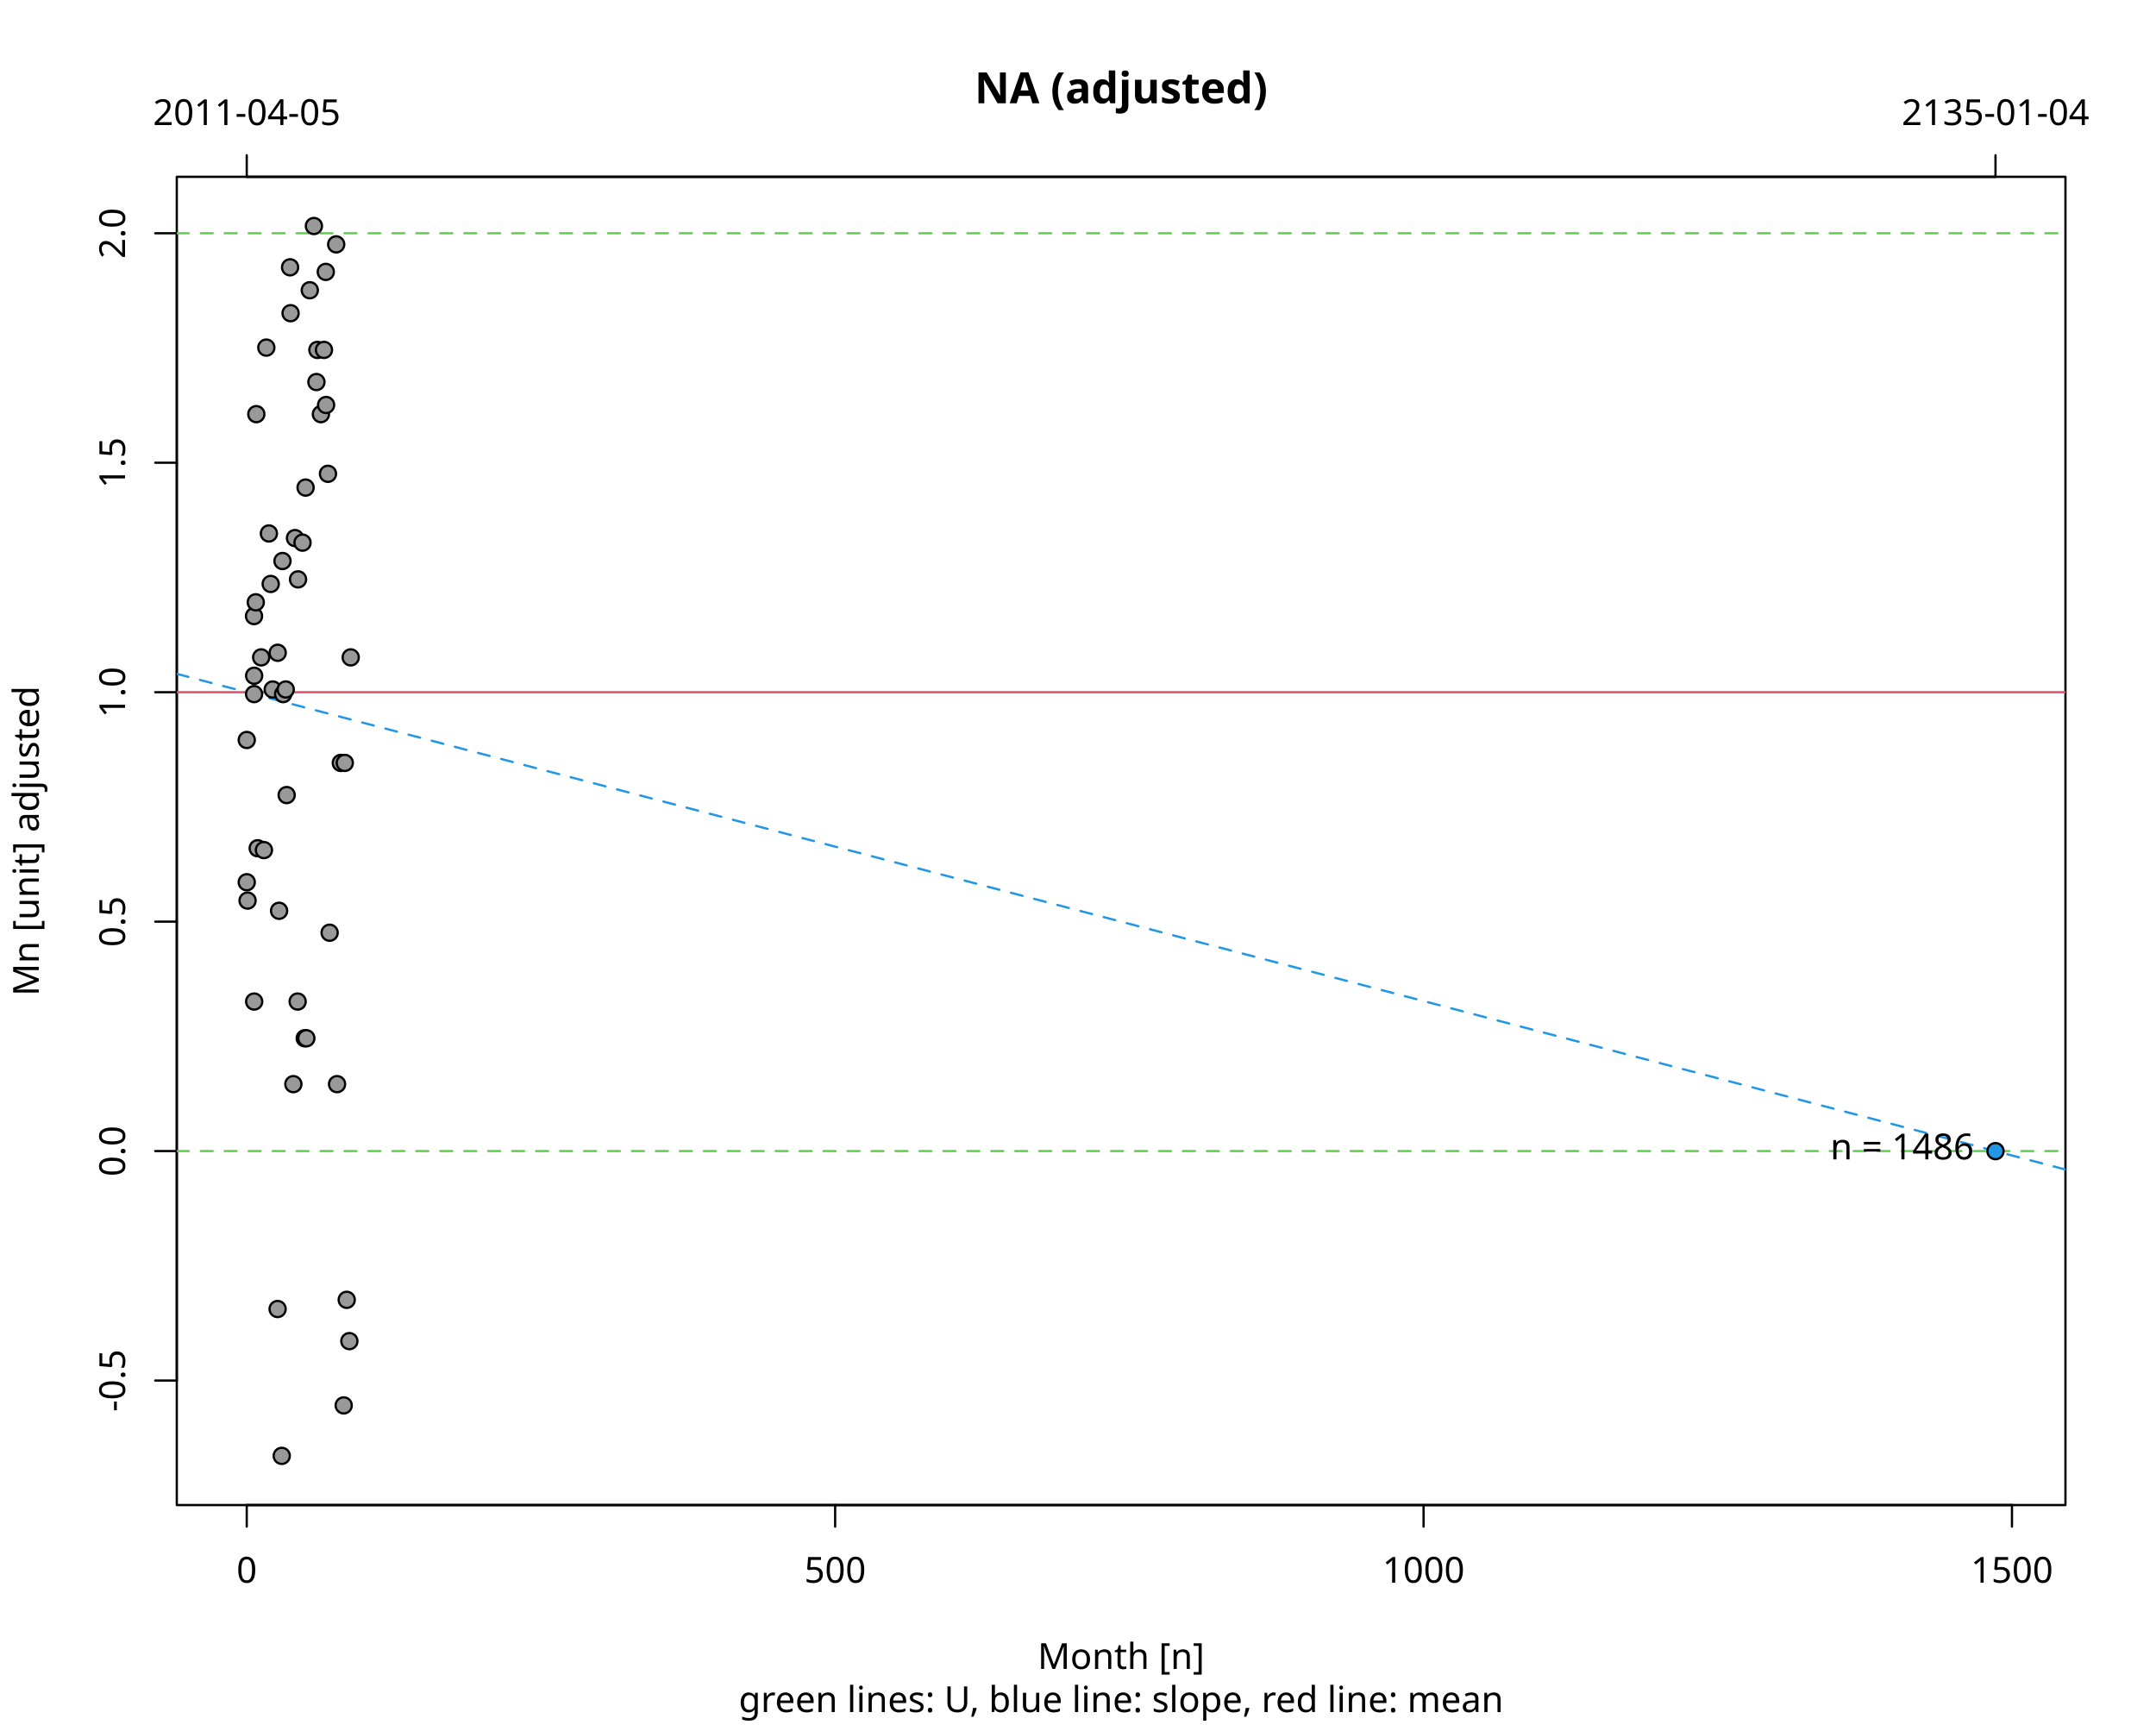
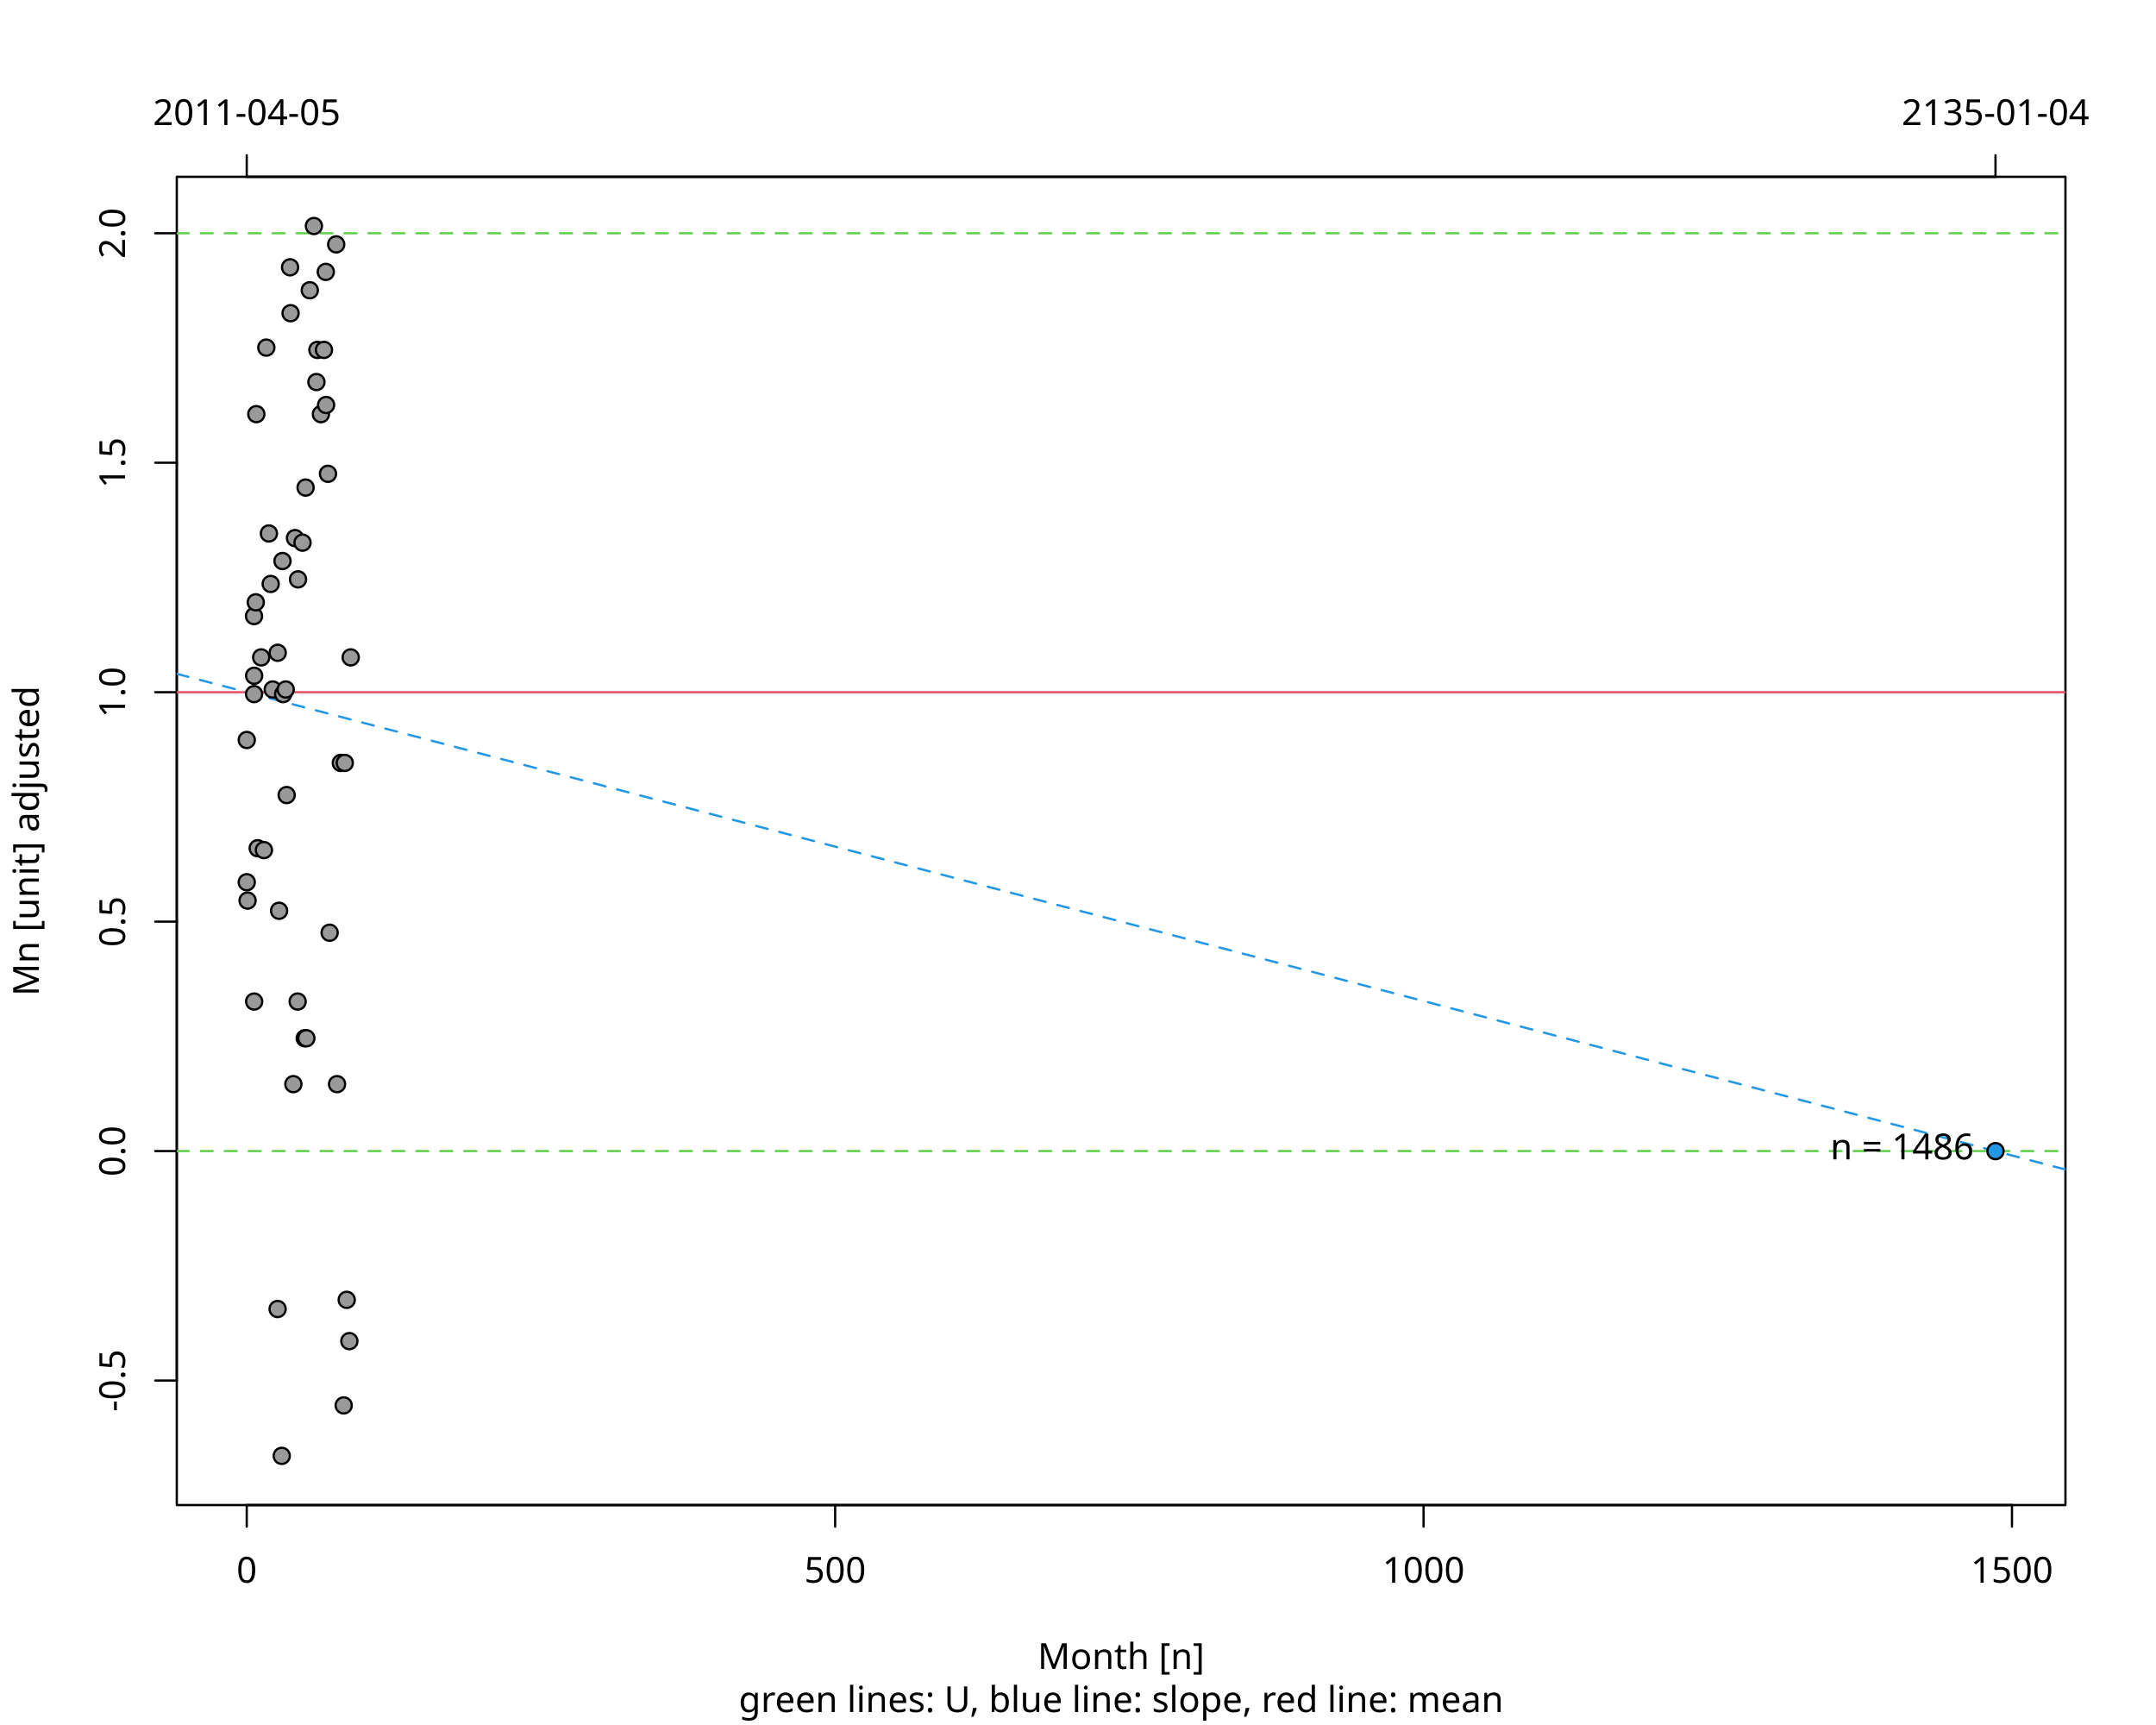
<svg xmlns="http://www.w3.org/2000/svg" class="svglite" data-engine-version="2.0" width="720.00pt" height="576.00pt" viewBox="0 0 720.00 576.00">
  <defs>
    <style type="text/css">
    .svglite line, .svglite polyline, .svglite polygon, .svglite path, .svglite rect, .svglite circle {
      fill: none;
      stroke: #000000;
      stroke-linecap: round;
      stroke-linejoin: round;
      stroke-miterlimit: 10.00;
    }
  </style>
  </defs>
  <rect width="100%" height="100%" style="stroke: none; fill: #FFFFFF;" />
  <defs>
    <clipPath id="cpMC4wMHw3MjAuMDB8MC4wMHw1NzYuMDA=">
      <rect x="0.00" y="0.00" width="720.00" height="576.00" />
    </clipPath>
  </defs>
  <g clip-path="url(#cpMC4wMHw3MjAuMDB8MC4wMHw1NzYuMDA=)">
    <line x1="82.40" y1="502.56" x2="671.90" y2="502.56" style="stroke-width: 0.75;" />
    <line x1="82.40" y1="502.56" x2="82.40" y2="509.76" style="stroke-width: 0.75;" />
    <line x1="278.90" y1="502.56" x2="278.90" y2="509.76" style="stroke-width: 0.75;" />
    <line x1="475.40" y1="502.56" x2="475.40" y2="509.76" style="stroke-width: 0.75;" />
    <line x1="671.90" y1="502.56" x2="671.90" y2="509.76" style="stroke-width: 0.75;" />
    <text x="82.40" y="528.48" text-anchor="middle" style="font-size: 12.00px; font-family: sans;" textLength="6.67px" lengthAdjust="spacingAndGlyphs">0</text>
    <text x="278.90" y="528.48" text-anchor="middle" style="font-size: 12.00px; font-family: sans;" textLength="20.02px" lengthAdjust="spacingAndGlyphs">500</text>
    <text x="475.40" y="528.48" text-anchor="middle" style="font-size: 12.00px; font-family: sans;" textLength="26.70px" lengthAdjust="spacingAndGlyphs">1000</text>
    <text x="671.90" y="528.48" text-anchor="middle" style="font-size: 12.00px; font-family: sans;" textLength="26.70px" lengthAdjust="spacingAndGlyphs">1500</text>
    <line x1="59.04" y1="460.98" x2="59.04" y2="77.89" style="stroke-width: 0.75;" />
    <line x1="59.04" y1="460.98" x2="51.84" y2="460.98" style="stroke-width: 0.75;" />
    <line x1="59.04" y1="384.36" x2="51.84" y2="384.36" style="stroke-width: 0.75;" />
    <line x1="59.04" y1="307.74" x2="51.84" y2="307.74" style="stroke-width: 0.75;" />
    <line x1="59.04" y1="231.13" x2="51.84" y2="231.13" style="stroke-width: 0.75;" />
    <line x1="59.04" y1="154.51" x2="51.84" y2="154.51" style="stroke-width: 0.75;" />
    <line x1="59.04" y1="77.89" x2="51.84" y2="77.89" style="stroke-width: 0.75;" />
    <text transform="translate(41.76,460.98) rotate(-90)" text-anchor="middle" style="font-size: 12.00px; font-family: sans;" textLength="20.68px" lengthAdjust="spacingAndGlyphs">-0.5</text>
    <text transform="translate(41.76,384.36) rotate(-90)" text-anchor="middle" style="font-size: 12.00px; font-family: sans;" textLength="16.68px" lengthAdjust="spacingAndGlyphs">0.0</text>
    <text transform="translate(41.76,307.74) rotate(-90)" text-anchor="middle" style="font-size: 12.00px; font-family: sans;" textLength="16.68px" lengthAdjust="spacingAndGlyphs">0.5</text>
    <text transform="translate(41.76,231.13) rotate(-90)" text-anchor="middle" style="font-size: 12.00px; font-family: sans;" textLength="16.68px" lengthAdjust="spacingAndGlyphs">1.0</text>
    <text transform="translate(41.76,154.51) rotate(-90)" text-anchor="middle" style="font-size: 12.00px; font-family: sans;" textLength="16.68px" lengthAdjust="spacingAndGlyphs">1.5</text>
    <text transform="translate(41.76,77.89) rotate(-90)" text-anchor="middle" style="font-size: 12.00px; font-family: sans;" textLength="16.68px" lengthAdjust="spacingAndGlyphs">2.0</text>
    <polygon points="59.04,502.56 689.76,502.56 689.76,59.04 59.04,59.04 " style="stroke-width: 0.75; fill: none;" />
-     <text x="374.40" y="34.48" text-anchor="middle" style="font-size: 14.40px; font-weight: bold; font-family: sans;" textLength="88.05px" lengthAdjust="spacingAndGlyphs">NA (adjusted)</text>
    <text x="374.40" y="571.68" text-anchor="middle" style="font-size: 12.00px; font-family: sans;" textLength="243.48px" lengthAdjust="spacingAndGlyphs">green lines: U, blue line: slope, red line: mean</text>
    <text x="374.40" y="557.28" text-anchor="middle" style="font-size: 12.00px; font-family: sans;" textLength="50.03px" lengthAdjust="spacingAndGlyphs">Month [n]</text>
    <text transform="translate(12.96,280.80) rotate(-90)" text-anchor="middle" style="font-size: 12.00px; font-family: sans;" textLength="94.73px" lengthAdjust="spacingAndGlyphs">Mn [unit] adjusted</text>
    <line x1="82.40" y1="59.04" x2="666.40" y2="59.04" style="stroke-width: 0.75;" />
    <line x1="82.40" y1="59.04" x2="82.40" y2="51.84" style="stroke-width: 0.75;" />
    <line x1="666.40" y1="59.04" x2="666.40" y2="51.84" style="stroke-width: 0.75;" />
    <text x="82.40" y="41.76" text-anchor="middle" style="font-size: 12.00px; font-family: sans;" textLength="61.39px" lengthAdjust="spacingAndGlyphs">2011-04-05</text>
    <text x="666.40" y="41.76" text-anchor="middle" style="font-size: 12.00px; font-family: sans;" textLength="61.39px" lengthAdjust="spacingAndGlyphs">2135-01-04</text>
  </g>
  <defs>
    <clipPath id="cpNTkuMDR8Njg5Ljc2fDU5LjA0fDUwMi41Ng==">
      <rect x="59.04" y="59.04" width="630.72" height="443.52" />
    </clipPath>
  </defs>
  <g clip-path="url(#cpNTkuMDR8Njg5Ljc2fDU5LjA0fDUwMi41Ng==)">
    <line x1="59.04" y1="384.36" x2="689.76" y2="384.36" style="stroke-width: 0.75; stroke: #61D04F; stroke-dasharray: 4.00,4.00;" />
    <line x1="59.04" y1="231.13" x2="689.76" y2="231.13" style="stroke-width: 0.75; stroke: #DF536B;" />
    <line x1="59.04" y1="77.89" x2="689.76" y2="77.89" style="stroke-width: 0.75; stroke: #61D04F; stroke-dasharray: 4.00,4.00;" />
    <line x1="59.04" y1="225.00" x2="689.76" y2="390.51" style="stroke-width: 0.75; stroke: #2297E6; stroke-dasharray: 4.00,4.00;" />
    <text x="659.20" y="387.13" text-anchor="end" style="font-size: 12.00px; font-family: sans;" textLength="47.05px" lengthAdjust="spacingAndGlyphs">n = 1486</text>
    <circle cx="82.40" cy="294.59" r="2.70" style="stroke-width: 0.75; fill: #999999;" />
    <circle cx="82.41" cy="247.09" r="2.70" style="stroke-width: 0.75; fill: #999999;" />
    <circle cx="82.68" cy="300.72" r="2.70" style="stroke-width: 0.75; fill: #999999;" />
    <circle cx="84.83" cy="205.72" r="2.70" style="stroke-width: 0.75; fill: #999999;" />
    <circle cx="84.85" cy="231.77" r="2.70" style="stroke-width: 0.75; fill: #999999;" />
    <circle cx="84.87" cy="225.64" r="2.70" style="stroke-width: 0.75; fill: #999999;" />
    <circle cx="84.88" cy="334.43" r="2.70" style="stroke-width: 0.75; fill: #999999;" />
    <circle cx="85.42" cy="201.12" r="2.70" style="stroke-width: 0.75; fill: #999999;" />
    <circle cx="85.60" cy="138.29" r="2.70" style="stroke-width: 0.75; fill: #999999;" />
    <circle cx="86.06" cy="283.24" r="2.70" style="stroke-width: 0.75; fill: #999999;" />
    <circle cx="87.22" cy="219.51" r="2.70" style="stroke-width: 0.75; fill: #999999;" />
    <circle cx="88.14" cy="283.86" r="2.70" style="stroke-width: 0.75; fill: #999999;" />
    <circle cx="88.94" cy="116.07" r="2.70" style="stroke-width: 0.75; fill: #999999;" />
    <circle cx="89.80" cy="178.13" r="2.70" style="stroke-width: 0.75; fill: #999999;" />
    <circle cx="90.40" cy="194.99" r="2.70" style="stroke-width: 0.75; fill: #999999;" />
    <circle cx="91.08" cy="230.23" r="2.70" style="stroke-width: 0.75; fill: #999999;" />
    <circle cx="92.71" cy="437.10" r="2.70" style="stroke-width: 0.75; fill: #999999;" />
    <circle cx="92.74" cy="217.97" r="2.70" style="stroke-width: 0.75; fill: #999999;" />
    <circle cx="93.20" cy="304.12" r="2.70" style="stroke-width: 0.75; fill: #999999;" />
    <circle cx="94.09" cy="486.13" r="2.70" style="stroke-width: 0.75; fill: #999999;" />
    <circle cx="94.34" cy="187.33" r="2.70" style="stroke-width: 0.75; fill: #999999;" />
    <circle cx="94.56" cy="231.77" r="2.70" style="stroke-width: 0.75; fill: #999999;" />
    <circle cx="95.42" cy="230.23" r="2.70" style="stroke-width: 0.75; fill: #999999;" />
    <circle cx="95.73" cy="265.48" r="2.70" style="stroke-width: 0.75; fill: #999999;" />
    <circle cx="96.87" cy="89.26" r="2.70" style="stroke-width: 0.75; fill: #999999;" />
    <circle cx="97.04" cy="104.58" r="2.70" style="stroke-width: 0.75; fill: #999999;" />
    <circle cx="97.97" cy="362.01" r="2.70" style="stroke-width: 0.75; fill: #999999;" />
    <circle cx="98.51" cy="179.67" r="2.70" style="stroke-width: 0.75; fill: #999999;" />
    <circle cx="99.40" cy="334.43" r="2.70" style="stroke-width: 0.75; fill: #999999;" />
    <circle cx="99.53" cy="193.46" r="2.70" style="stroke-width: 0.75; fill: #999999;" />
    <circle cx="101.03" cy="181.20" r="2.70" style="stroke-width: 0.75; fill: #999999;" />
    <circle cx="101.77" cy="346.69" r="2.70" style="stroke-width: 0.75; fill: #999999;" />
    <circle cx="102.05" cy="162.81" r="2.70" style="stroke-width: 0.75; fill: #999999;" />
    <circle cx="102.31" cy="346.69" r="2.70" style="stroke-width: 0.75; fill: #999999;" />
    <circle cx="103.46" cy="96.92" r="2.70" style="stroke-width: 0.75; fill: #999999;" />
    <circle cx="104.83" cy="75.47" r="2.70" style="stroke-width: 0.75; fill: #999999;" />
    <circle cx="105.67" cy="127.57" r="2.70" style="stroke-width: 0.75; fill: #999999;" />
    <circle cx="105.99" cy="116.84" r="2.70" style="stroke-width: 0.75; fill: #999999;" />
    <circle cx="107.17" cy="138.29" r="2.70" style="stroke-width: 0.75; fill: #999999;" />
    <circle cx="108.19" cy="116.84" r="2.70" style="stroke-width: 0.75; fill: #999999;" />
    <circle cx="108.80" cy="90.79" r="2.70" style="stroke-width: 0.75; fill: #999999;" />
    <circle cx="108.90" cy="135.23" r="2.70" style="stroke-width: 0.75; fill: #999999;" />
    <circle cx="109.53" cy="158.21" r="2.70" style="stroke-width: 0.75; fill: #999999;" />
    <circle cx="110.08" cy="311.45" r="2.70" style="stroke-width: 0.75; fill: #999999;" />
    <circle cx="112.27" cy="81.60" r="2.70" style="stroke-width: 0.75; fill: #999999;" />
    <circle cx="112.56" cy="362.01" r="2.70" style="stroke-width: 0.75; fill: #999999;" />
    <circle cx="113.82" cy="254.75" r="2.70" style="stroke-width: 0.75; fill: #999999;" />
    <circle cx="114.78" cy="469.28" r="2.70" style="stroke-width: 0.75; fill: #999999;" />
    <circle cx="115.14" cy="254.75" r="2.70" style="stroke-width: 0.75; fill: #999999;" />
    <circle cx="115.79" cy="434.03" r="2.70" style="stroke-width: 0.75; fill: #999999;" />
    <circle cx="116.67" cy="447.82" r="2.70" style="stroke-width: 0.75; fill: #999999;" />
    <circle cx="117.12" cy="219.51" r="2.70" style="stroke-width: 0.75; fill: #999999;" />
    <circle cx="666.40" cy="384.38" r="2.70" style="stroke-width: 0.75; fill: #2297E6;" />
  </g>
</svg>
